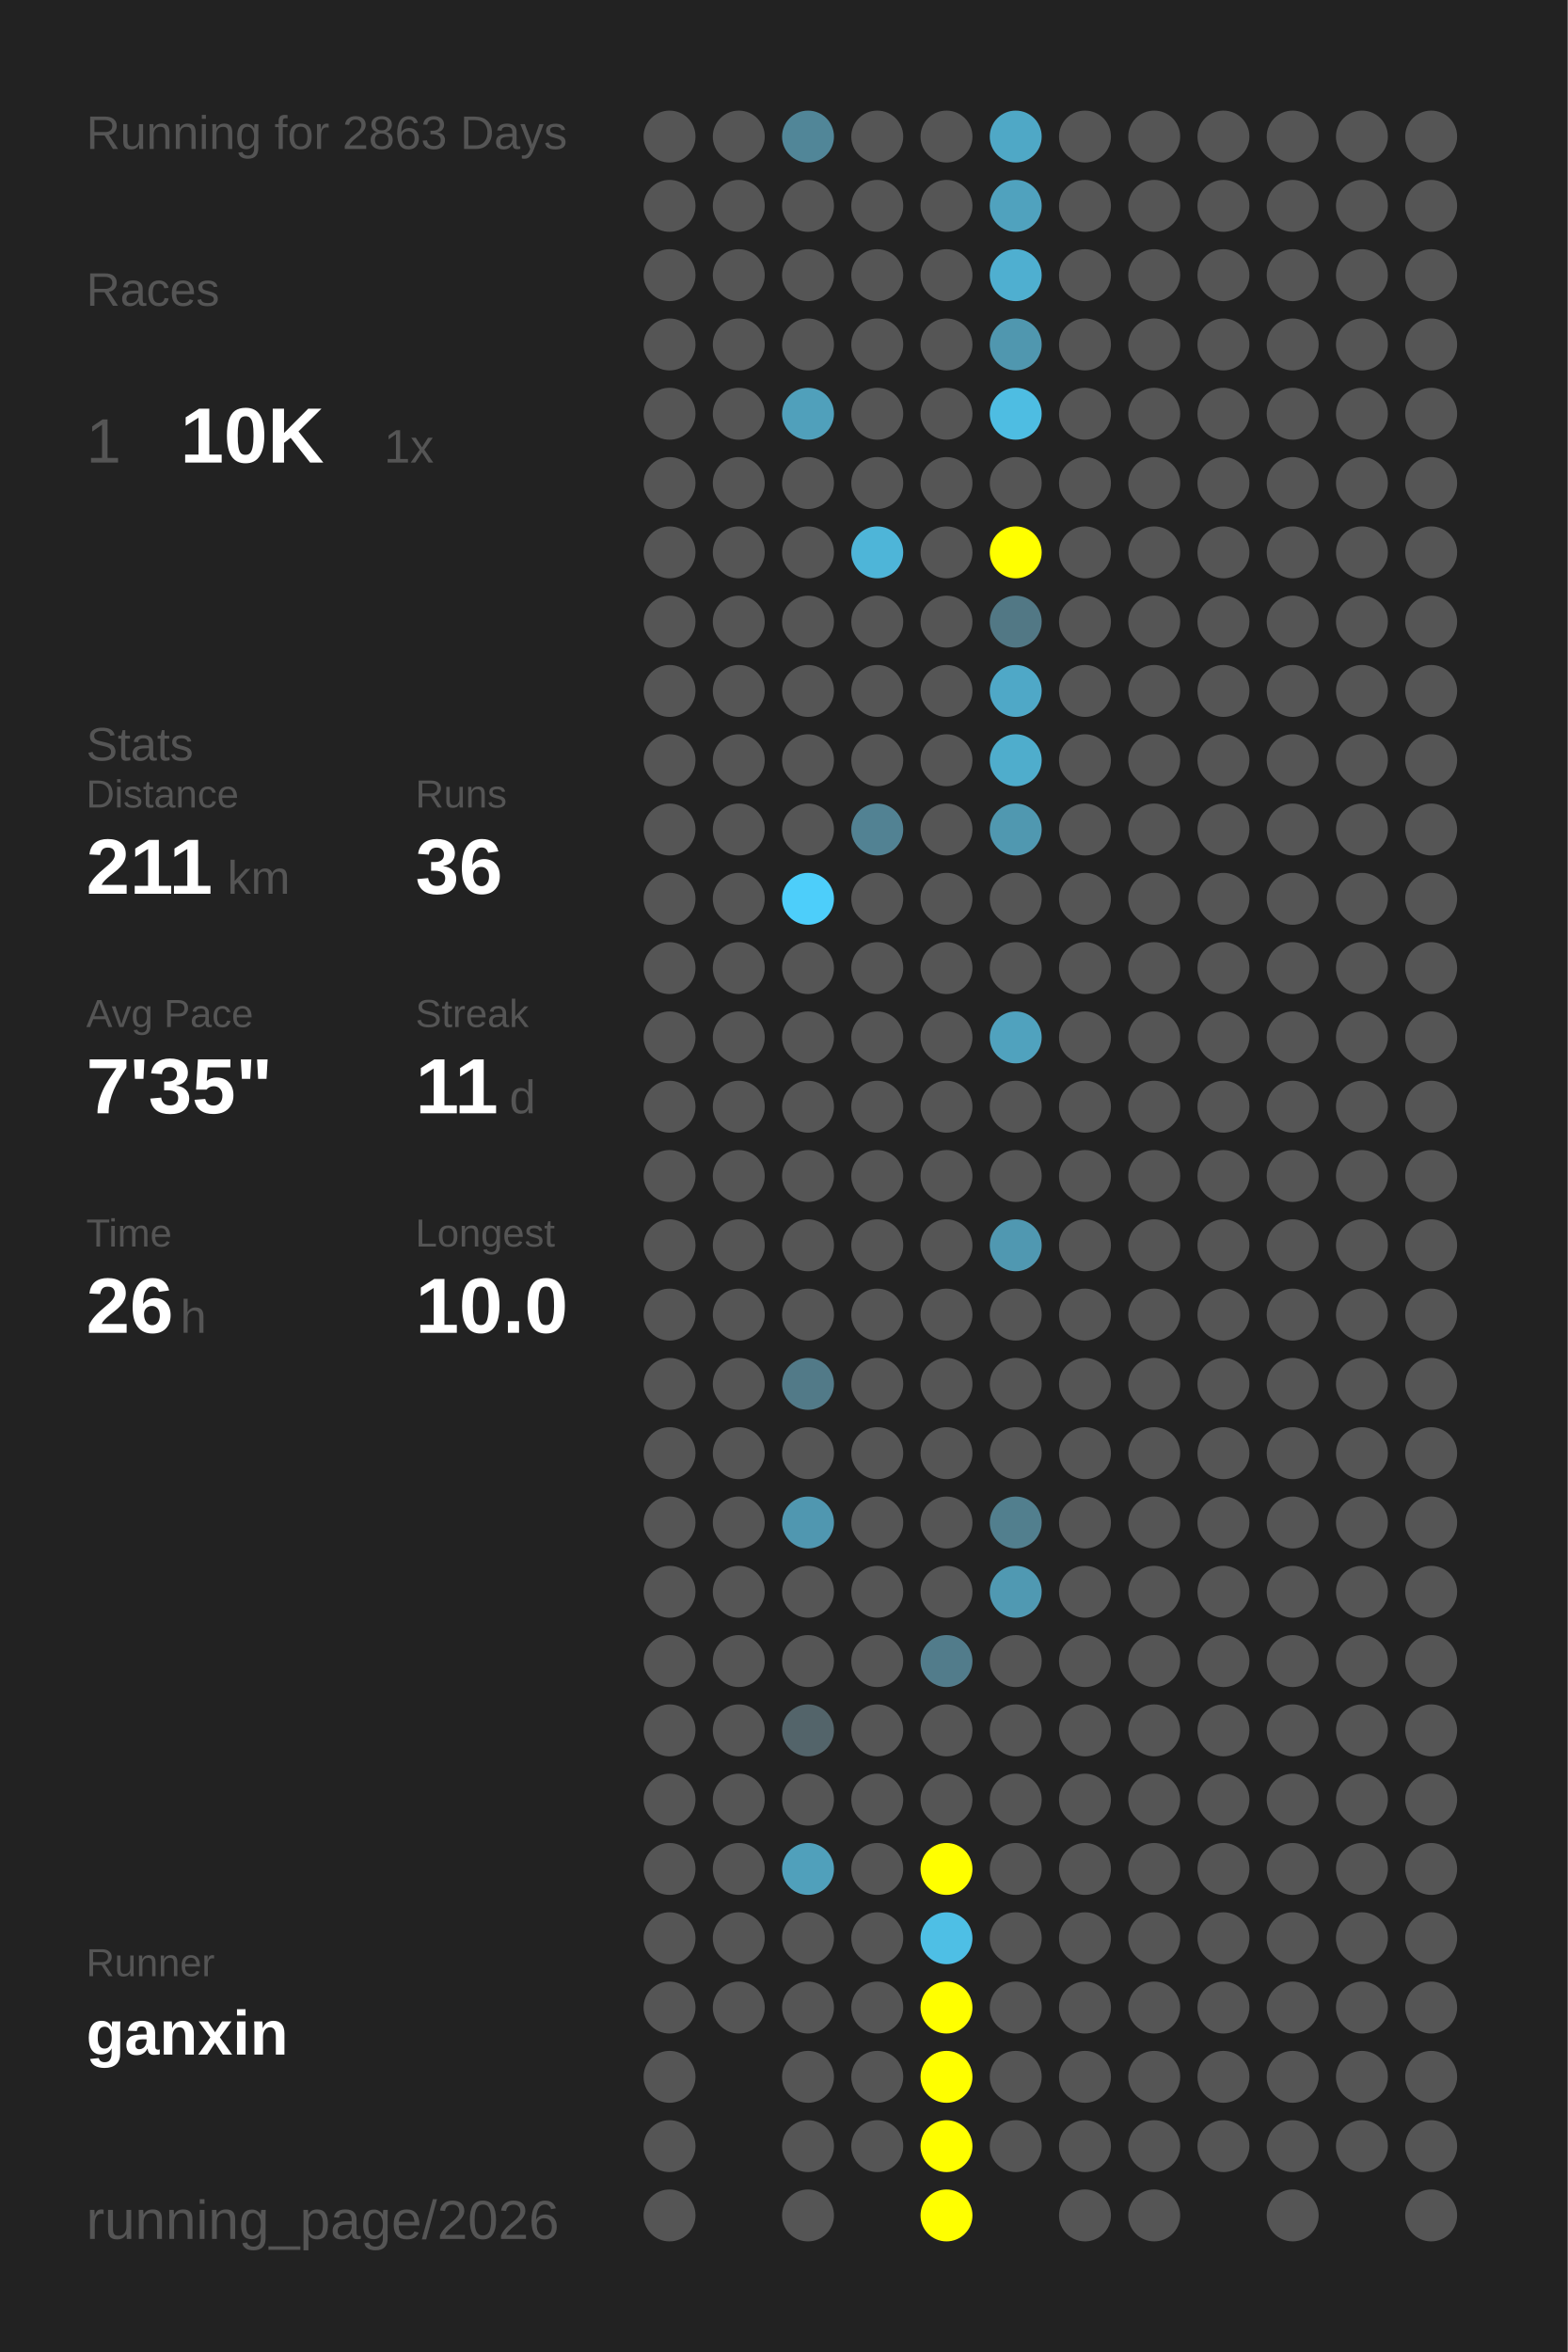
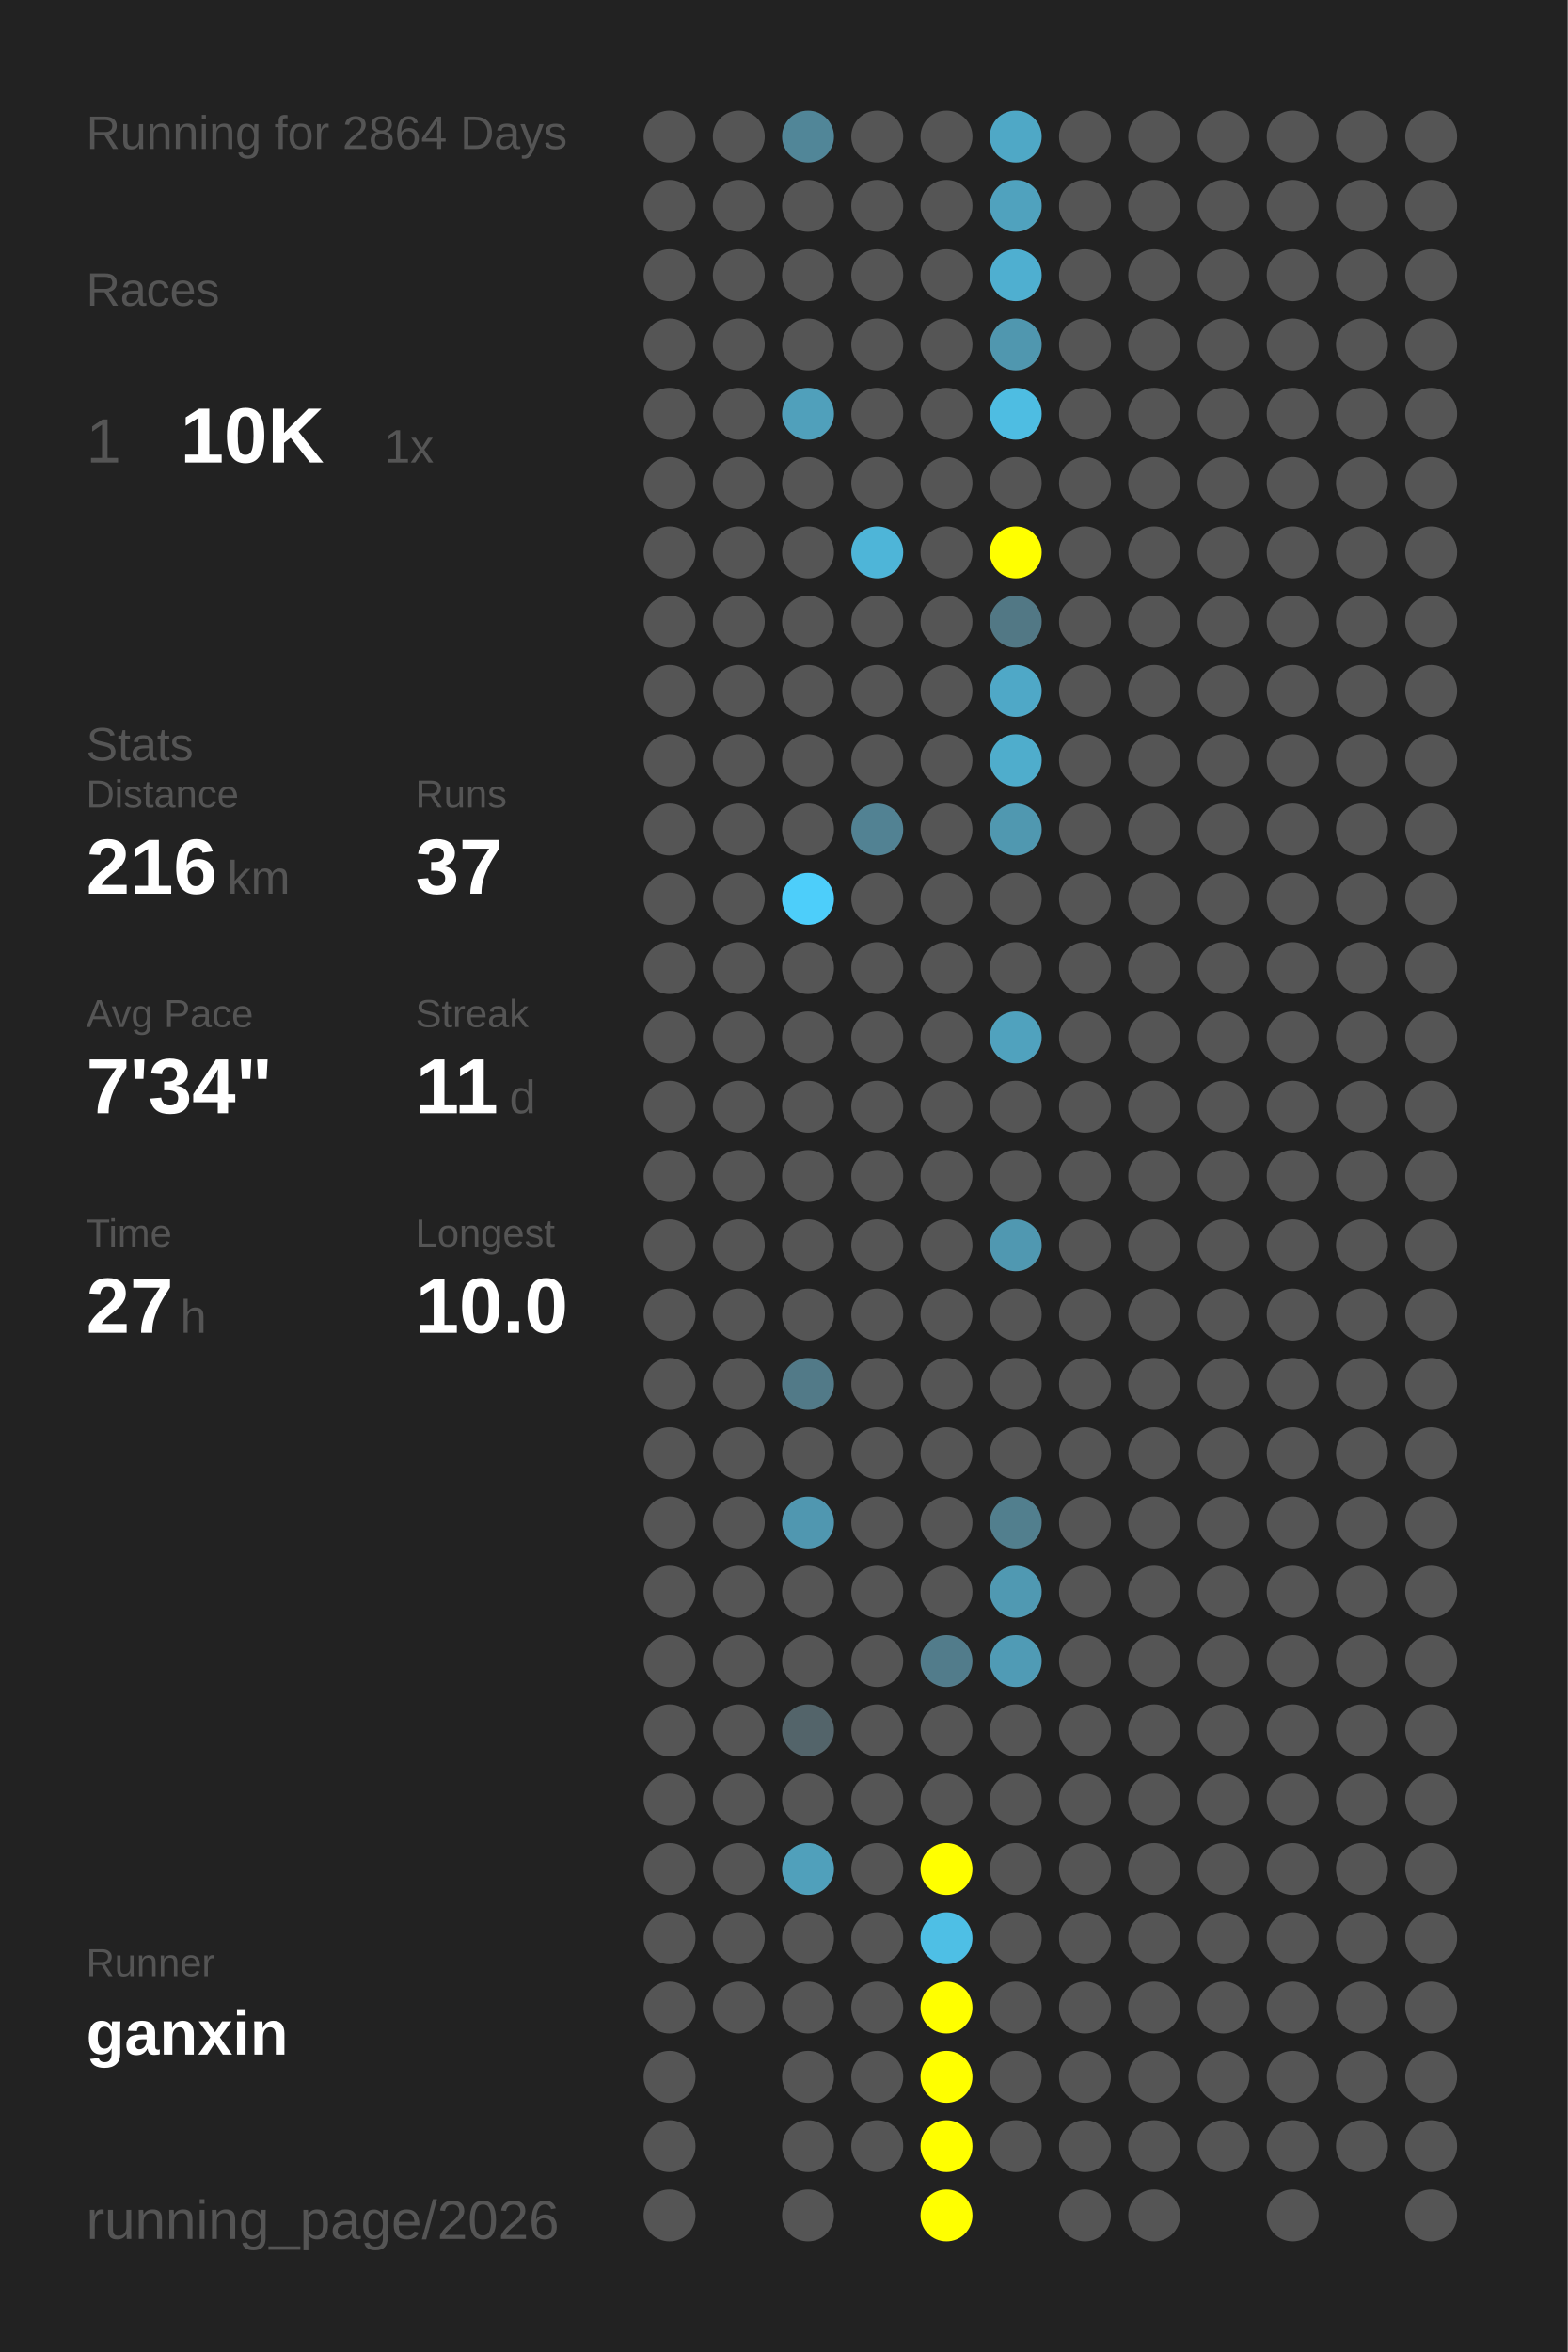
<svg xmlns="http://www.w3.org/2000/svg" baseProfile="full" height="300mm" version="1.1" viewBox="0,0,200,300" width="200mm">
  <defs />
  <rect fill="#222222" height="300" width="200" x="0" y="0" />
-   <text fill="#555555" style="font-size:6px; font-family:Arial;" x="11" y="19">Running for 2863 Days</text>
+   <text fill="#555555" style="font-size:6px; font-family:Arial;" x="11" y="19">Running for 2864 Days</text>
  <text fill="#555555" style="font-size:6px; font-family:Arial;" x="11" y="39">Races</text>
  <text fill="#555555" style="font-size:8px; font-family:Arial;" x="11" y="59">1</text>
  <text fill="#FFFFFF" style="font-size:10px; font-family:Arial; font-weight:bold;" x="23" y="59">10K</text>
  <text fill="#555555" style="font-size:6px; font-family:Arial;" x="49" y="59">1x</text>
  <text fill="#555555" style="font-size:6px; font-family:Arial;" x="11" y="97">Stats</text>
  <text fill="#555555" style="font-size:5px; font-family:Arial;" x="11" y="103">Distance</text>
-   <text fill="#FFFFFF" style="font-size:10px; font-family:Arial; font-weight:bold;" x="11" y="114">211</text>
+   <text fill="#FFFFFF" style="font-size:10px; font-family:Arial; font-weight:bold;" x="11" y="114">216</text>
  <text fill="#555555" style="font-size:6px; font-family:Arial;" x="29" y="114">km</text>
  <text fill="#555555" style="font-size:5px; font-family:Arial;" x="53" y="103">Runs</text>
-   <text fill="#FFFFFF" style="font-size:10px; font-family:Arial; font-weight:bold;" x="53" y="114">36</text>
+   <text fill="#FFFFFF" style="font-size:10px; font-family:Arial; font-weight:bold;" x="53" y="114">37</text>
  <text fill="#555555" style="font-size:5px; font-family:Arial;" x="11" y="131">Avg Pace</text>
-   <text fill="#FFFFFF" style="font-size:10px; font-family:Arial; font-weight:bold;" x="11" y="142">7'35"</text>
+   <text fill="#FFFFFF" style="font-size:10px; font-family:Arial; font-weight:bold;" x="11" y="142">7'34"</text>
  <text fill="#555555" style="font-size:5px; font-family:Arial;" x="53" y="131">Streak</text>
  <text fill="#FFFFFF" style="font-size:10px; font-family:Arial; font-weight:bold;" x="53" y="142">11</text>
  <text fill="#555555" style="font-size:6px; font-family:Arial;" x="65" y="142">d</text>
  <text fill="#555555" style="font-size:5px; font-family:Arial;" x="11" y="159">Time</text>
-   <text fill="#FFFFFF" style="font-size:10px; font-family:Arial; font-weight:bold;" x="11" y="170">26</text>
+   <text fill="#FFFFFF" style="font-size:10px; font-family:Arial; font-weight:bold;" x="11" y="170">27</text>
  <text fill="#555555" style="font-size:6px; font-family:Arial;" x="23" y="170">h</text>
  <text fill="#555555" style="font-size:5px; font-family:Arial;" x="53" y="159">Longest</text>
  <text fill="#FFFFFF" style="font-size:10px; font-family:Arial; font-weight:bold;" x="53" y="170">10.0</text>
  <text fill="#555555" style="font-size:5px; font-family:Arial;" x="11" y="252.065">Runner</text>
  <text fill="#FFFFFF" style="font-size:8px; font-family:Arial; font-weight:bold;" x="11" y="262.065">ganxin</text>
  <text fill="#555555" style="font-size:7px; font-family:Arial;" x="11" y="285.581">running_page/2026</text>
  <circle cx="85.417" cy="17.419" fill="#555555" r="3.312" />
  <circle cx="85.417" cy="26.258" fill="#555555" r="3.312" />
  <circle cx="85.417" cy="35.097" fill="#555555" r="3.312" />
  <circle cx="85.417" cy="43.935" fill="#555555" r="3.312" />
  <circle cx="85.417" cy="52.774" fill="#555555" r="3.312" />
  <circle cx="85.417" cy="61.613" fill="#555555" r="3.312" />
  <circle cx="85.417" cy="70.452" fill="#555555" r="3.312" />
  <circle cx="85.417" cy="79.29" fill="#555555" r="3.312" />
  <circle cx="85.417" cy="88.129" fill="#555555" r="3.312" />
  <circle cx="85.417" cy="96.968" fill="#555555" r="3.312" />
  <circle cx="85.417" cy="105.806" fill="#555555" r="3.312" />
  <circle cx="85.417" cy="114.645" fill="#555555" r="3.312" />
  <circle cx="85.417" cy="123.484" fill="#555555" r="3.312" />
  <circle cx="85.417" cy="132.323" fill="#555555" r="3.312" />
  <circle cx="85.417" cy="141.161" fill="#555555" r="3.312" />
  <circle cx="85.417" cy="150" fill="#555555" r="3.312" />
  <circle cx="85.417" cy="158.839" fill="#555555" r="3.312" />
  <circle cx="85.417" cy="167.677" fill="#555555" r="3.312" />
  <circle cx="85.417" cy="176.516" fill="#555555" r="3.312" />
  <circle cx="85.417" cy="185.355" fill="#555555" r="3.312" />
  <circle cx="85.417" cy="194.194" fill="#555555" r="3.312" />
  <circle cx="85.417" cy="203.032" fill="#555555" r="3.312" />
  <circle cx="85.417" cy="211.871" fill="#555555" r="3.312" />
  <circle cx="85.417" cy="220.71" fill="#555555" r="3.312" />
  <circle cx="85.417" cy="229.548" fill="#555555" r="3.312" />
  <circle cx="85.417" cy="238.387" fill="#555555" r="3.312" />
  <circle cx="85.417" cy="247.226" fill="#555555" r="3.312" />
  <circle cx="85.417" cy="256.065" fill="#555555" r="3.312" />
  <circle cx="85.417" cy="264.903" fill="#555555" r="3.312" />
  <circle cx="85.417" cy="273.742" fill="#555555" r="3.312" />
  <circle cx="85.417" cy="282.581" fill="#555555" r="3.312" />
  <circle cx="94.25" cy="17.419" fill="#555555" r="3.312" />
  <circle cx="94.25" cy="26.258" fill="#555555" r="3.312" />
  <circle cx="94.25" cy="35.097" fill="#555555" r="3.312" />
  <circle cx="94.25" cy="43.935" fill="#555555" r="3.312" />
  <circle cx="94.25" cy="52.774" fill="#555555" r="3.312" />
  <circle cx="94.25" cy="61.613" fill="#555555" r="3.312" />
  <circle cx="94.25" cy="70.452" fill="#555555" r="3.312" />
  <circle cx="94.25" cy="79.29" fill="#555555" r="3.312" />
  <circle cx="94.25" cy="88.129" fill="#555555" r="3.312" />
  <circle cx="94.25" cy="96.968" fill="#555555" r="3.312" />
  <circle cx="94.25" cy="105.806" fill="#555555" r="3.312" />
  <circle cx="94.25" cy="114.645" fill="#555555" r="3.312" />
  <circle cx="94.25" cy="123.484" fill="#555555" r="3.312" />
  <circle cx="94.25" cy="132.323" fill="#555555" r="3.312" />
  <circle cx="94.25" cy="141.161" fill="#555555" r="3.312" />
  <circle cx="94.25" cy="150" fill="#555555" r="3.312" />
  <circle cx="94.25" cy="158.839" fill="#555555" r="3.312" />
  <circle cx="94.25" cy="167.677" fill="#555555" r="3.312" />
  <circle cx="94.25" cy="176.516" fill="#555555" r="3.312" />
  <circle cx="94.25" cy="185.355" fill="#555555" r="3.312" />
  <circle cx="94.25" cy="194.194" fill="#555555" r="3.312" />
  <circle cx="94.25" cy="203.032" fill="#555555" r="3.312" />
  <circle cx="94.25" cy="211.871" fill="#555555" r="3.312" />
  <circle cx="94.25" cy="220.71" fill="#555555" r="3.312" />
  <circle cx="94.25" cy="229.548" fill="#555555" r="3.312" />
  <circle cx="94.25" cy="238.387" fill="#555555" r="3.312" />
  <circle cx="94.25" cy="247.226" fill="#555555" r="3.312" />
  <circle cx="94.25" cy="256.065" fill="#555555" r="3.312" />
  <circle cx="103.083" cy="17.419" fill="#518698" r="3.312" />
  <circle cx="103.083" cy="26.258" fill="#555555" r="3.312" />
  <circle cx="103.083" cy="35.097" fill="#555555" r="3.312" />
  <circle cx="103.083" cy="43.935" fill="#555555" r="3.312" />
  <circle cx="103.083" cy="52.774" fill="#50a0bb" r="3.312" />
  <circle cx="103.083" cy="61.613" fill="#555555" r="3.312" />
  <circle cx="103.083" cy="70.452" fill="#555555" r="3.312" />
  <circle cx="103.083" cy="79.29" fill="#555555" r="3.312" />
  <circle cx="103.083" cy="88.129" fill="#555555" r="3.312" />
  <circle cx="103.083" cy="96.968" fill="#555555" r="3.312" />
  <circle cx="103.083" cy="105.806" fill="#555555" r="3.312" />
  <circle cx="103.083" cy="114.645" fill="#4dcefa" r="3.312" />
  <circle cx="103.083" cy="123.484" fill="#555555" r="3.312" />
  <circle cx="103.083" cy="132.323" fill="#555555" r="3.312" />
  <circle cx="103.083" cy="141.161" fill="#555555" r="3.312" />
  <circle cx="103.083" cy="150" fill="#555555" r="3.312" />
  <circle cx="103.083" cy="158.839" fill="#555555" r="3.312" />
  <circle cx="103.083" cy="167.677" fill="#555555" r="3.312" />
  <circle cx="103.083" cy="176.516" fill="#527a88" r="3.312" />
  <circle cx="103.083" cy="185.355" fill="#555555" r="3.312" />
  <circle cx="103.083" cy="194.194" fill="#5097b0" r="3.312" />
  <circle cx="103.083" cy="203.032" fill="#555555" r="3.312" />
  <circle cx="103.083" cy="211.871" fill="#555555" r="3.312" />
  <circle cx="103.083" cy="220.71" fill="#53646a" r="3.312" />
  <circle cx="103.083" cy="229.548" fill="#555555" r="3.312" />
  <circle cx="103.083" cy="238.387" fill="#50a0bb" r="3.312" />
  <circle cx="103.083" cy="247.226" fill="#555555" r="3.312" />
  <circle cx="103.083" cy="256.065" fill="#555555" r="3.312" />
  <circle cx="103.083" cy="264.903" fill="#555555" r="3.312" />
  <circle cx="103.083" cy="273.742" fill="#555555" r="3.312" />
  <circle cx="103.083" cy="282.581" fill="#555555" r="3.312" />
  <circle cx="111.917" cy="17.419" fill="#555555" r="3.312" />
  <circle cx="111.917" cy="26.258" fill="#555555" r="3.312" />
  <circle cx="111.917" cy="35.097" fill="#555555" r="3.312" />
  <circle cx="111.917" cy="43.935" fill="#555555" r="3.312" />
  <circle cx="111.917" cy="52.774" fill="#555555" r="3.312" />
  <circle cx="111.917" cy="61.613" fill="#555555" r="3.312" />
  <circle cx="111.917" cy="70.452" fill="#4eb5d8" r="3.312" />
  <circle cx="111.917" cy="79.29" fill="#555555" r="3.312" />
  <circle cx="111.917" cy="88.129" fill="#555555" r="3.312" />
  <circle cx="111.917" cy="96.968" fill="#555555" r="3.312" />
  <circle cx="111.917" cy="105.806" fill="#528293" r="3.312" />
  <circle cx="111.917" cy="114.645" fill="#555555" r="3.312" />
  <circle cx="111.917" cy="123.484" fill="#555555" r="3.312" />
  <circle cx="111.917" cy="132.323" fill="#555555" r="3.312" />
  <circle cx="111.917" cy="141.161" fill="#555555" r="3.312" />
  <circle cx="111.917" cy="150" fill="#555555" r="3.312" />
  <circle cx="111.917" cy="158.839" fill="#555555" r="3.312" />
  <circle cx="111.917" cy="167.677" fill="#555555" r="3.312" />
  <circle cx="111.917" cy="176.516" fill="#555555" r="3.312" />
  <circle cx="111.917" cy="185.355" fill="#555555" r="3.312" />
  <circle cx="111.917" cy="194.194" fill="#555555" r="3.312" />
  <circle cx="111.917" cy="203.032" fill="#555555" r="3.312" />
  <circle cx="111.917" cy="211.871" fill="#555555" r="3.312" />
  <circle cx="111.917" cy="220.71" fill="#555555" r="3.312" />
  <circle cx="111.917" cy="229.548" fill="#555555" r="3.312" />
  <circle cx="111.917" cy="238.387" fill="#555555" r="3.312" />
  <circle cx="111.917" cy="247.226" fill="#555555" r="3.312" />
  <circle cx="111.917" cy="256.065" fill="#555555" r="3.312" />
  <circle cx="111.917" cy="264.903" fill="#555555" r="3.312" />
  <circle cx="111.917" cy="273.742" fill="#555555" r="3.312" />
  <circle cx="120.75" cy="17.419" fill="#555555" r="3.312" />
  <circle cx="120.75" cy="26.258" fill="#555555" r="3.312" />
  <circle cx="120.75" cy="35.097" fill="#555555" r="3.312" />
  <circle cx="120.75" cy="43.935" fill="#555555" r="3.312" />
  <circle cx="120.75" cy="52.774" fill="#555555" r="3.312" />
  <circle cx="120.75" cy="61.613" fill="#555555" r="3.312" />
  <circle cx="120.75" cy="70.452" fill="#555555" r="3.312" />
  <circle cx="120.75" cy="79.29" fill="#555555" r="3.312" />
  <circle cx="120.75" cy="88.129" fill="#555555" r="3.312" />
  <circle cx="120.75" cy="96.968" fill="#555555" r="3.312" />
  <circle cx="120.75" cy="105.806" fill="#555555" r="3.312" />
  <circle cx="120.75" cy="114.645" fill="#555555" r="3.312" />
  <circle cx="120.75" cy="123.484" fill="#555555" r="3.312" />
  <circle cx="120.75" cy="132.323" fill="#555555" r="3.312" />
  <circle cx="120.75" cy="141.161" fill="#555555" r="3.312" />
  <circle cx="120.75" cy="150" fill="#555555" r="3.312" />
  <circle cx="120.75" cy="158.839" fill="#555555" r="3.312" />
  <circle cx="120.75" cy="167.677" fill="#555555" r="3.312" />
  <circle cx="120.75" cy="176.516" fill="#555555" r="3.312" />
  <circle cx="120.75" cy="185.355" fill="#555555" r="3.312" />
  <circle cx="120.75" cy="194.194" fill="#555555" r="3.312" />
  <circle cx="120.75" cy="203.032" fill="#555555" r="3.312" />
  <circle cx="120.75" cy="211.871" fill="#527c8b" r="3.312" />
  <circle cx="120.75" cy="220.71" fill="#555555" r="3.312" />
  <circle cx="120.75" cy="229.548" fill="#555555" r="3.312" />
  <circle cx="120.75" cy="238.387" fill="#FFFF00" r="3.312" />
  <circle cx="120.75" cy="247.226" fill="#4ebfe5" r="3.312" />
  <circle cx="120.75" cy="256.065" fill="#FFFF00" r="3.312" />
  <circle cx="120.75" cy="264.903" fill="#FFFF00" r="3.312" />
  <circle cx="120.75" cy="273.742" fill="#FFFF00" r="3.312" />
  <circle cx="120.75" cy="282.581" fill="#FFFF00" r="3.312" />
  <circle cx="129.583" cy="17.419" fill="#4fa8c6" r="3.312" />
  <circle cx="129.583" cy="26.258" fill="#50a2be" r="3.312" />
  <circle cx="129.583" cy="35.097" fill="#4fafd0" r="3.312" />
  <circle cx="129.583" cy="43.935" fill="#5097af" r="3.312" />
  <circle cx="129.583" cy="52.774" fill="#4ebde2" r="3.312" />
  <circle cx="129.583" cy="61.613" fill="#555555" r="3.312" />
  <circle cx="129.583" cy="70.452" fill="#FFFF00" r="3.312" />
  <circle cx="129.583" cy="79.29" fill="#527885" r="3.312" />
  <circle cx="129.583" cy="88.129" fill="#4fa8c7" r="3.312" />
  <circle cx="129.583" cy="96.968" fill="#4fadcc" r="3.312" />
  <circle cx="129.583" cy="105.806" fill="#5098b0" r="3.312" />
  <circle cx="129.583" cy="114.645" fill="#555555" r="3.312" />
  <circle cx="129.583" cy="123.484" fill="#555555" r="3.312" />
  <circle cx="129.583" cy="132.323" fill="#50a2be" r="3.312" />
  <circle cx="129.583" cy="141.161" fill="#555555" r="3.312" />
  <circle cx="129.583" cy="150" fill="#555555" r="3.312" />
  <circle cx="129.583" cy="158.839" fill="#5098b1" r="3.312" />
  <circle cx="129.583" cy="167.677" fill="#555555" r="3.312" />
  <circle cx="129.583" cy="176.516" fill="#555555" r="3.312" />
  <circle cx="129.583" cy="185.355" fill="#555555" r="3.312" />
  <circle cx="129.583" cy="194.194" fill="#527f8e" r="3.312" />
  <circle cx="129.583" cy="203.032" fill="#5099b2" r="3.312" />
-   <circle cx="129.583" cy="211.871" fill="#555555" r="3.312" />
+   <circle cx="129.583" cy="211.871" fill="#509bb5" r="3.312" />
  <circle cx="129.583" cy="220.71" fill="#555555" r="3.312" />
  <circle cx="129.583" cy="229.548" fill="#555555" r="3.312" />
  <circle cx="129.583" cy="238.387" fill="#555555" r="3.312" />
  <circle cx="129.583" cy="247.226" fill="#555555" r="3.312" />
  <circle cx="129.583" cy="256.065" fill="#555555" r="3.312" />
  <circle cx="129.583" cy="264.903" fill="#555555" r="3.312" />
  <circle cx="129.583" cy="273.742" fill="#555555" r="3.312" />
  <circle cx="138.417" cy="17.419" fill="#555555" r="3.312" />
  <circle cx="138.417" cy="26.258" fill="#555555" r="3.312" />
  <circle cx="138.417" cy="35.097" fill="#555555" r="3.312" />
  <circle cx="138.417" cy="43.935" fill="#555555" r="3.312" />
  <circle cx="138.417" cy="52.774" fill="#555555" r="3.312" />
  <circle cx="138.417" cy="61.613" fill="#555555" r="3.312" />
  <circle cx="138.417" cy="70.452" fill="#555555" r="3.312" />
  <circle cx="138.417" cy="79.29" fill="#555555" r="3.312" />
  <circle cx="138.417" cy="88.129" fill="#555555" r="3.312" />
  <circle cx="138.417" cy="96.968" fill="#555555" r="3.312" />
  <circle cx="138.417" cy="105.806" fill="#555555" r="3.312" />
  <circle cx="138.417" cy="114.645" fill="#555555" r="3.312" />
  <circle cx="138.417" cy="123.484" fill="#555555" r="3.312" />
  <circle cx="138.417" cy="132.323" fill="#555555" r="3.312" />
  <circle cx="138.417" cy="141.161" fill="#555555" r="3.312" />
  <circle cx="138.417" cy="150" fill="#555555" r="3.312" />
  <circle cx="138.417" cy="158.839" fill="#555555" r="3.312" />
  <circle cx="138.417" cy="167.677" fill="#555555" r="3.312" />
  <circle cx="138.417" cy="176.516" fill="#555555" r="3.312" />
  <circle cx="138.417" cy="185.355" fill="#555555" r="3.312" />
  <circle cx="138.417" cy="194.194" fill="#555555" r="3.312" />
  <circle cx="138.417" cy="203.032" fill="#555555" r="3.312" />
  <circle cx="138.417" cy="211.871" fill="#555555" r="3.312" />
  <circle cx="138.417" cy="220.71" fill="#555555" r="3.312" />
  <circle cx="138.417" cy="229.548" fill="#555555" r="3.312" />
  <circle cx="138.417" cy="238.387" fill="#555555" r="3.312" />
  <circle cx="138.417" cy="247.226" fill="#555555" r="3.312" />
  <circle cx="138.417" cy="256.065" fill="#555555" r="3.312" />
  <circle cx="138.417" cy="264.903" fill="#555555" r="3.312" />
  <circle cx="138.417" cy="273.742" fill="#555555" r="3.312" />
  <circle cx="138.417" cy="282.581" fill="#555555" r="3.312" />
  <circle cx="147.25" cy="17.419" fill="#555555" r="3.312" />
  <circle cx="147.25" cy="26.258" fill="#555555" r="3.312" />
  <circle cx="147.25" cy="35.097" fill="#555555" r="3.312" />
  <circle cx="147.25" cy="43.935" fill="#555555" r="3.312" />
  <circle cx="147.25" cy="52.774" fill="#555555" r="3.312" />
  <circle cx="147.25" cy="61.613" fill="#555555" r="3.312" />
  <circle cx="147.25" cy="70.452" fill="#555555" r="3.312" />
  <circle cx="147.25" cy="79.29" fill="#555555" r="3.312" />
  <circle cx="147.25" cy="88.129" fill="#555555" r="3.312" />
  <circle cx="147.25" cy="96.968" fill="#555555" r="3.312" />
  <circle cx="147.25" cy="105.806" fill="#555555" r="3.312" />
  <circle cx="147.25" cy="114.645" fill="#555555" r="3.312" />
  <circle cx="147.25" cy="123.484" fill="#555555" r="3.312" />
  <circle cx="147.25" cy="132.323" fill="#555555" r="3.312" />
  <circle cx="147.25" cy="141.161" fill="#555555" r="3.312" />
  <circle cx="147.25" cy="150" fill="#555555" r="3.312" />
  <circle cx="147.25" cy="158.839" fill="#555555" r="3.312" />
  <circle cx="147.25" cy="167.677" fill="#555555" r="3.312" />
  <circle cx="147.25" cy="176.516" fill="#555555" r="3.312" />
  <circle cx="147.25" cy="185.355" fill="#555555" r="3.312" />
  <circle cx="147.25" cy="194.194" fill="#555555" r="3.312" />
  <circle cx="147.25" cy="203.032" fill="#555555" r="3.312" />
  <circle cx="147.25" cy="211.871" fill="#555555" r="3.312" />
  <circle cx="147.25" cy="220.71" fill="#555555" r="3.312" />
  <circle cx="147.25" cy="229.548" fill="#555555" r="3.312" />
  <circle cx="147.25" cy="238.387" fill="#555555" r="3.312" />
  <circle cx="147.25" cy="247.226" fill="#555555" r="3.312" />
  <circle cx="147.25" cy="256.065" fill="#555555" r="3.312" />
  <circle cx="147.25" cy="264.903" fill="#555555" r="3.312" />
  <circle cx="147.25" cy="273.742" fill="#555555" r="3.312" />
  <circle cx="147.25" cy="282.581" fill="#555555" r="3.312" />
  <circle cx="156.083" cy="17.419" fill="#555555" r="3.312" />
  <circle cx="156.083" cy="26.258" fill="#555555" r="3.312" />
  <circle cx="156.083" cy="35.097" fill="#555555" r="3.312" />
  <circle cx="156.083" cy="43.935" fill="#555555" r="3.312" />
  <circle cx="156.083" cy="52.774" fill="#555555" r="3.312" />
  <circle cx="156.083" cy="61.613" fill="#555555" r="3.312" />
  <circle cx="156.083" cy="70.452" fill="#555555" r="3.312" />
  <circle cx="156.083" cy="79.29" fill="#555555" r="3.312" />
  <circle cx="156.083" cy="88.129" fill="#555555" r="3.312" />
  <circle cx="156.083" cy="96.968" fill="#555555" r="3.312" />
  <circle cx="156.083" cy="105.806" fill="#555555" r="3.312" />
  <circle cx="156.083" cy="114.645" fill="#555555" r="3.312" />
  <circle cx="156.083" cy="123.484" fill="#555555" r="3.312" />
  <circle cx="156.083" cy="132.323" fill="#555555" r="3.312" />
  <circle cx="156.083" cy="141.161" fill="#555555" r="3.312" />
  <circle cx="156.083" cy="150" fill="#555555" r="3.312" />
  <circle cx="156.083" cy="158.839" fill="#555555" r="3.312" />
  <circle cx="156.083" cy="167.677" fill="#555555" r="3.312" />
  <circle cx="156.083" cy="176.516" fill="#555555" r="3.312" />
  <circle cx="156.083" cy="185.355" fill="#555555" r="3.312" />
  <circle cx="156.083" cy="194.194" fill="#555555" r="3.312" />
  <circle cx="156.083" cy="203.032" fill="#555555" r="3.312" />
  <circle cx="156.083" cy="211.871" fill="#555555" r="3.312" />
  <circle cx="156.083" cy="220.71" fill="#555555" r="3.312" />
  <circle cx="156.083" cy="229.548" fill="#555555" r="3.312" />
  <circle cx="156.083" cy="238.387" fill="#555555" r="3.312" />
  <circle cx="156.083" cy="247.226" fill="#555555" r="3.312" />
  <circle cx="156.083" cy="256.065" fill="#555555" r="3.312" />
  <circle cx="156.083" cy="264.903" fill="#555555" r="3.312" />
  <circle cx="156.083" cy="273.742" fill="#555555" r="3.312" />
  <circle cx="164.917" cy="17.419" fill="#555555" r="3.312" />
  <circle cx="164.917" cy="26.258" fill="#555555" r="3.312" />
  <circle cx="164.917" cy="35.097" fill="#555555" r="3.312" />
  <circle cx="164.917" cy="43.935" fill="#555555" r="3.312" />
  <circle cx="164.917" cy="52.774" fill="#555555" r="3.312" />
  <circle cx="164.917" cy="61.613" fill="#555555" r="3.312" />
  <circle cx="164.917" cy="70.452" fill="#555555" r="3.312" />
  <circle cx="164.917" cy="79.29" fill="#555555" r="3.312" />
  <circle cx="164.917" cy="88.129" fill="#555555" r="3.312" />
  <circle cx="164.917" cy="96.968" fill="#555555" r="3.312" />
  <circle cx="164.917" cy="105.806" fill="#555555" r="3.312" />
  <circle cx="164.917" cy="114.645" fill="#555555" r="3.312" />
  <circle cx="164.917" cy="123.484" fill="#555555" r="3.312" />
  <circle cx="164.917" cy="132.323" fill="#555555" r="3.312" />
  <circle cx="164.917" cy="141.161" fill="#555555" r="3.312" />
  <circle cx="164.917" cy="150" fill="#555555" r="3.312" />
  <circle cx="164.917" cy="158.839" fill="#555555" r="3.312" />
  <circle cx="164.917" cy="167.677" fill="#555555" r="3.312" />
  <circle cx="164.917" cy="176.516" fill="#555555" r="3.312" />
  <circle cx="164.917" cy="185.355" fill="#555555" r="3.312" />
  <circle cx="164.917" cy="194.194" fill="#555555" r="3.312" />
  <circle cx="164.917" cy="203.032" fill="#555555" r="3.312" />
  <circle cx="164.917" cy="211.871" fill="#555555" r="3.312" />
  <circle cx="164.917" cy="220.71" fill="#555555" r="3.312" />
  <circle cx="164.917" cy="229.548" fill="#555555" r="3.312" />
  <circle cx="164.917" cy="238.387" fill="#555555" r="3.312" />
  <circle cx="164.917" cy="247.226" fill="#555555" r="3.312" />
  <circle cx="164.917" cy="256.065" fill="#555555" r="3.312" />
  <circle cx="164.917" cy="264.903" fill="#555555" r="3.312" />
  <circle cx="164.917" cy="273.742" fill="#555555" r="3.312" />
  <circle cx="164.917" cy="282.581" fill="#555555" r="3.312" />
  <circle cx="173.75" cy="17.419" fill="#555555" r="3.312" />
  <circle cx="173.75" cy="26.258" fill="#555555" r="3.312" />
  <circle cx="173.75" cy="35.097" fill="#555555" r="3.312" />
  <circle cx="173.75" cy="43.935" fill="#555555" r="3.312" />
  <circle cx="173.75" cy="52.774" fill="#555555" r="3.312" />
  <circle cx="173.75" cy="61.613" fill="#555555" r="3.312" />
  <circle cx="173.75" cy="70.452" fill="#555555" r="3.312" />
  <circle cx="173.75" cy="79.29" fill="#555555" r="3.312" />
  <circle cx="173.75" cy="88.129" fill="#555555" r="3.312" />
  <circle cx="173.75" cy="96.968" fill="#555555" r="3.312" />
  <circle cx="173.75" cy="105.806" fill="#555555" r="3.312" />
  <circle cx="173.75" cy="114.645" fill="#555555" r="3.312" />
  <circle cx="173.75" cy="123.484" fill="#555555" r="3.312" />
  <circle cx="173.75" cy="132.323" fill="#555555" r="3.312" />
  <circle cx="173.75" cy="141.161" fill="#555555" r="3.312" />
  <circle cx="173.75" cy="150" fill="#555555" r="3.312" />
  <circle cx="173.75" cy="158.839" fill="#555555" r="3.312" />
  <circle cx="173.75" cy="167.677" fill="#555555" r="3.312" />
  <circle cx="173.75" cy="176.516" fill="#555555" r="3.312" />
  <circle cx="173.75" cy="185.355" fill="#555555" r="3.312" />
  <circle cx="173.75" cy="194.194" fill="#555555" r="3.312" />
  <circle cx="173.75" cy="203.032" fill="#555555" r="3.312" />
  <circle cx="173.75" cy="211.871" fill="#555555" r="3.312" />
  <circle cx="173.75" cy="220.71" fill="#555555" r="3.312" />
  <circle cx="173.75" cy="229.548" fill="#555555" r="3.312" />
  <circle cx="173.75" cy="238.387" fill="#555555" r="3.312" />
  <circle cx="173.75" cy="247.226" fill="#555555" r="3.312" />
  <circle cx="173.75" cy="256.065" fill="#555555" r="3.312" />
  <circle cx="173.75" cy="264.903" fill="#555555" r="3.312" />
  <circle cx="173.75" cy="273.742" fill="#555555" r="3.312" />
  <circle cx="182.583" cy="17.419" fill="#555555" r="3.312" />
  <circle cx="182.583" cy="26.258" fill="#555555" r="3.312" />
  <circle cx="182.583" cy="35.097" fill="#555555" r="3.312" />
  <circle cx="182.583" cy="43.935" fill="#555555" r="3.312" />
  <circle cx="182.583" cy="52.774" fill="#555555" r="3.312" />
  <circle cx="182.583" cy="61.613" fill="#555555" r="3.312" />
  <circle cx="182.583" cy="70.452" fill="#555555" r="3.312" />
  <circle cx="182.583" cy="79.29" fill="#555555" r="3.312" />
  <circle cx="182.583" cy="88.129" fill="#555555" r="3.312" />
  <circle cx="182.583" cy="96.968" fill="#555555" r="3.312" />
  <circle cx="182.583" cy="105.806" fill="#555555" r="3.312" />
  <circle cx="182.583" cy="114.645" fill="#555555" r="3.312" />
  <circle cx="182.583" cy="123.484" fill="#555555" r="3.312" />
  <circle cx="182.583" cy="132.323" fill="#555555" r="3.312" />
  <circle cx="182.583" cy="141.161" fill="#555555" r="3.312" />
  <circle cx="182.583" cy="150" fill="#555555" r="3.312" />
  <circle cx="182.583" cy="158.839" fill="#555555" r="3.312" />
  <circle cx="182.583" cy="167.677" fill="#555555" r="3.312" />
  <circle cx="182.583" cy="176.516" fill="#555555" r="3.312" />
  <circle cx="182.583" cy="185.355" fill="#555555" r="3.312" />
  <circle cx="182.583" cy="194.194" fill="#555555" r="3.312" />
  <circle cx="182.583" cy="203.032" fill="#555555" r="3.312" />
  <circle cx="182.583" cy="211.871" fill="#555555" r="3.312" />
  <circle cx="182.583" cy="220.71" fill="#555555" r="3.312" />
  <circle cx="182.583" cy="229.548" fill="#555555" r="3.312" />
  <circle cx="182.583" cy="238.387" fill="#555555" r="3.312" />
  <circle cx="182.583" cy="247.226" fill="#555555" r="3.312" />
  <circle cx="182.583" cy="256.065" fill="#555555" r="3.312" />
  <circle cx="182.583" cy="264.903" fill="#555555" r="3.312" />
  <circle cx="182.583" cy="273.742" fill="#555555" r="3.312" />
  <circle cx="182.583" cy="282.581" fill="#555555" r="3.312" />
</svg>
